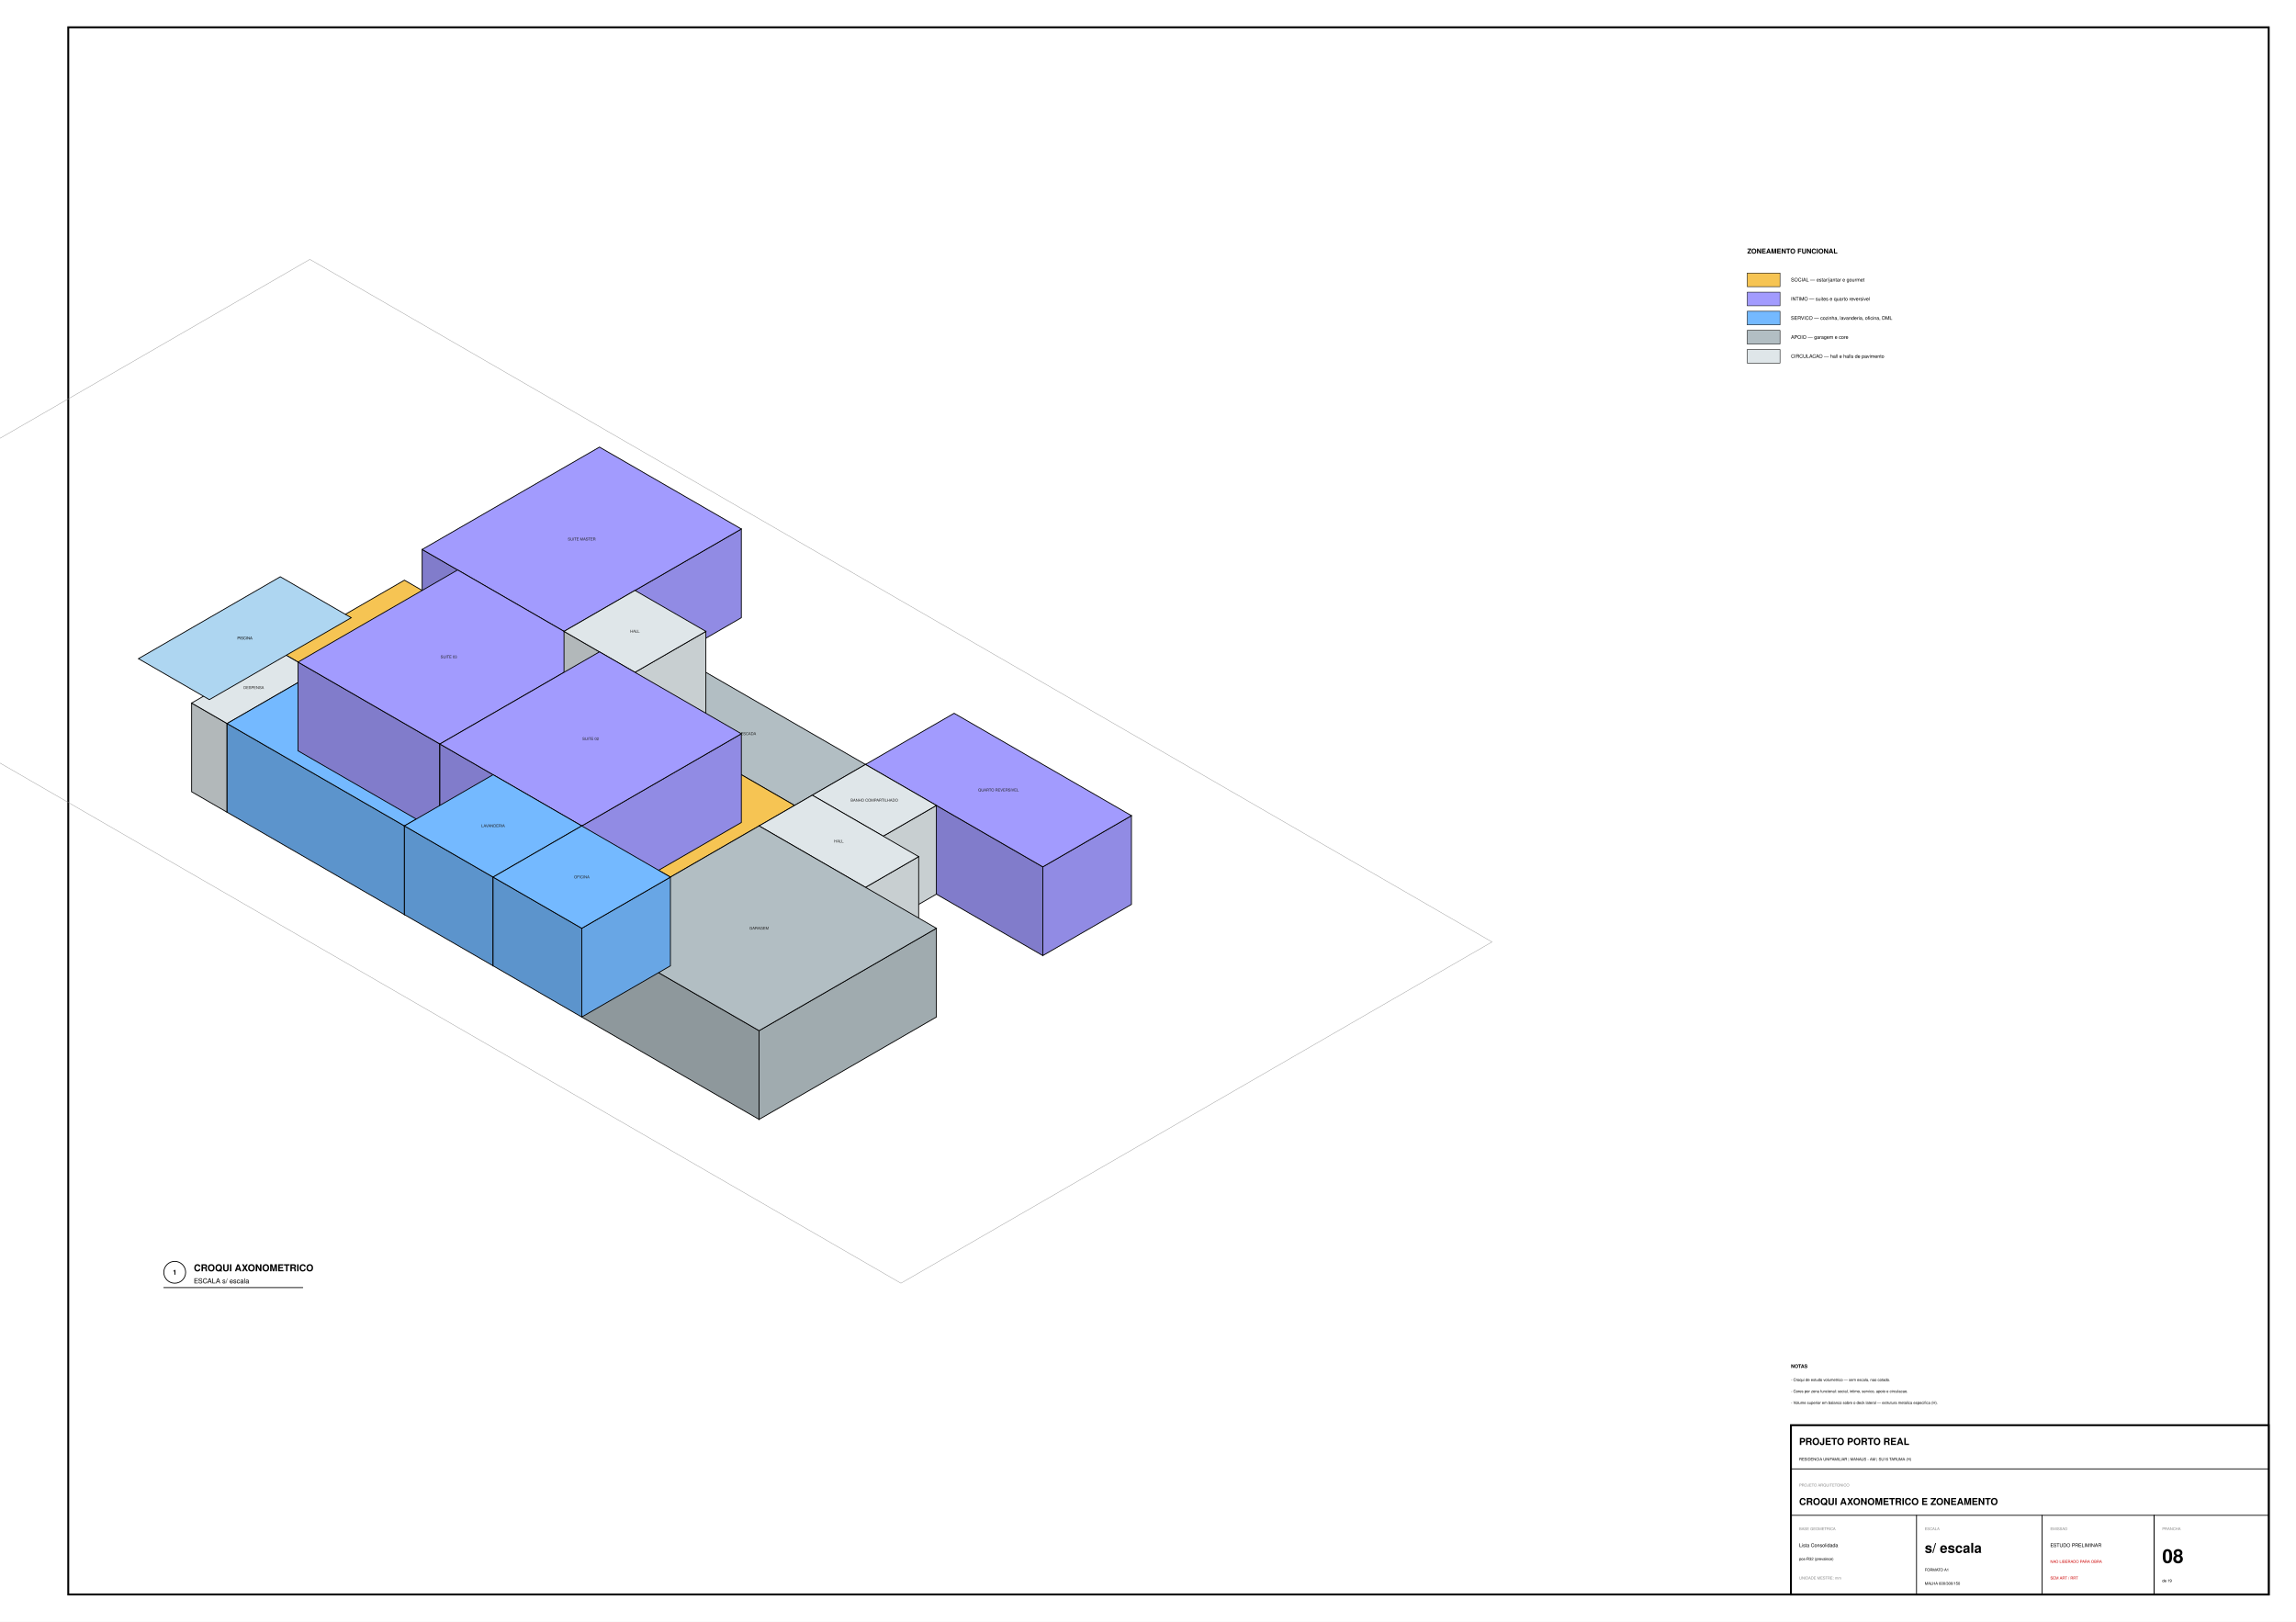
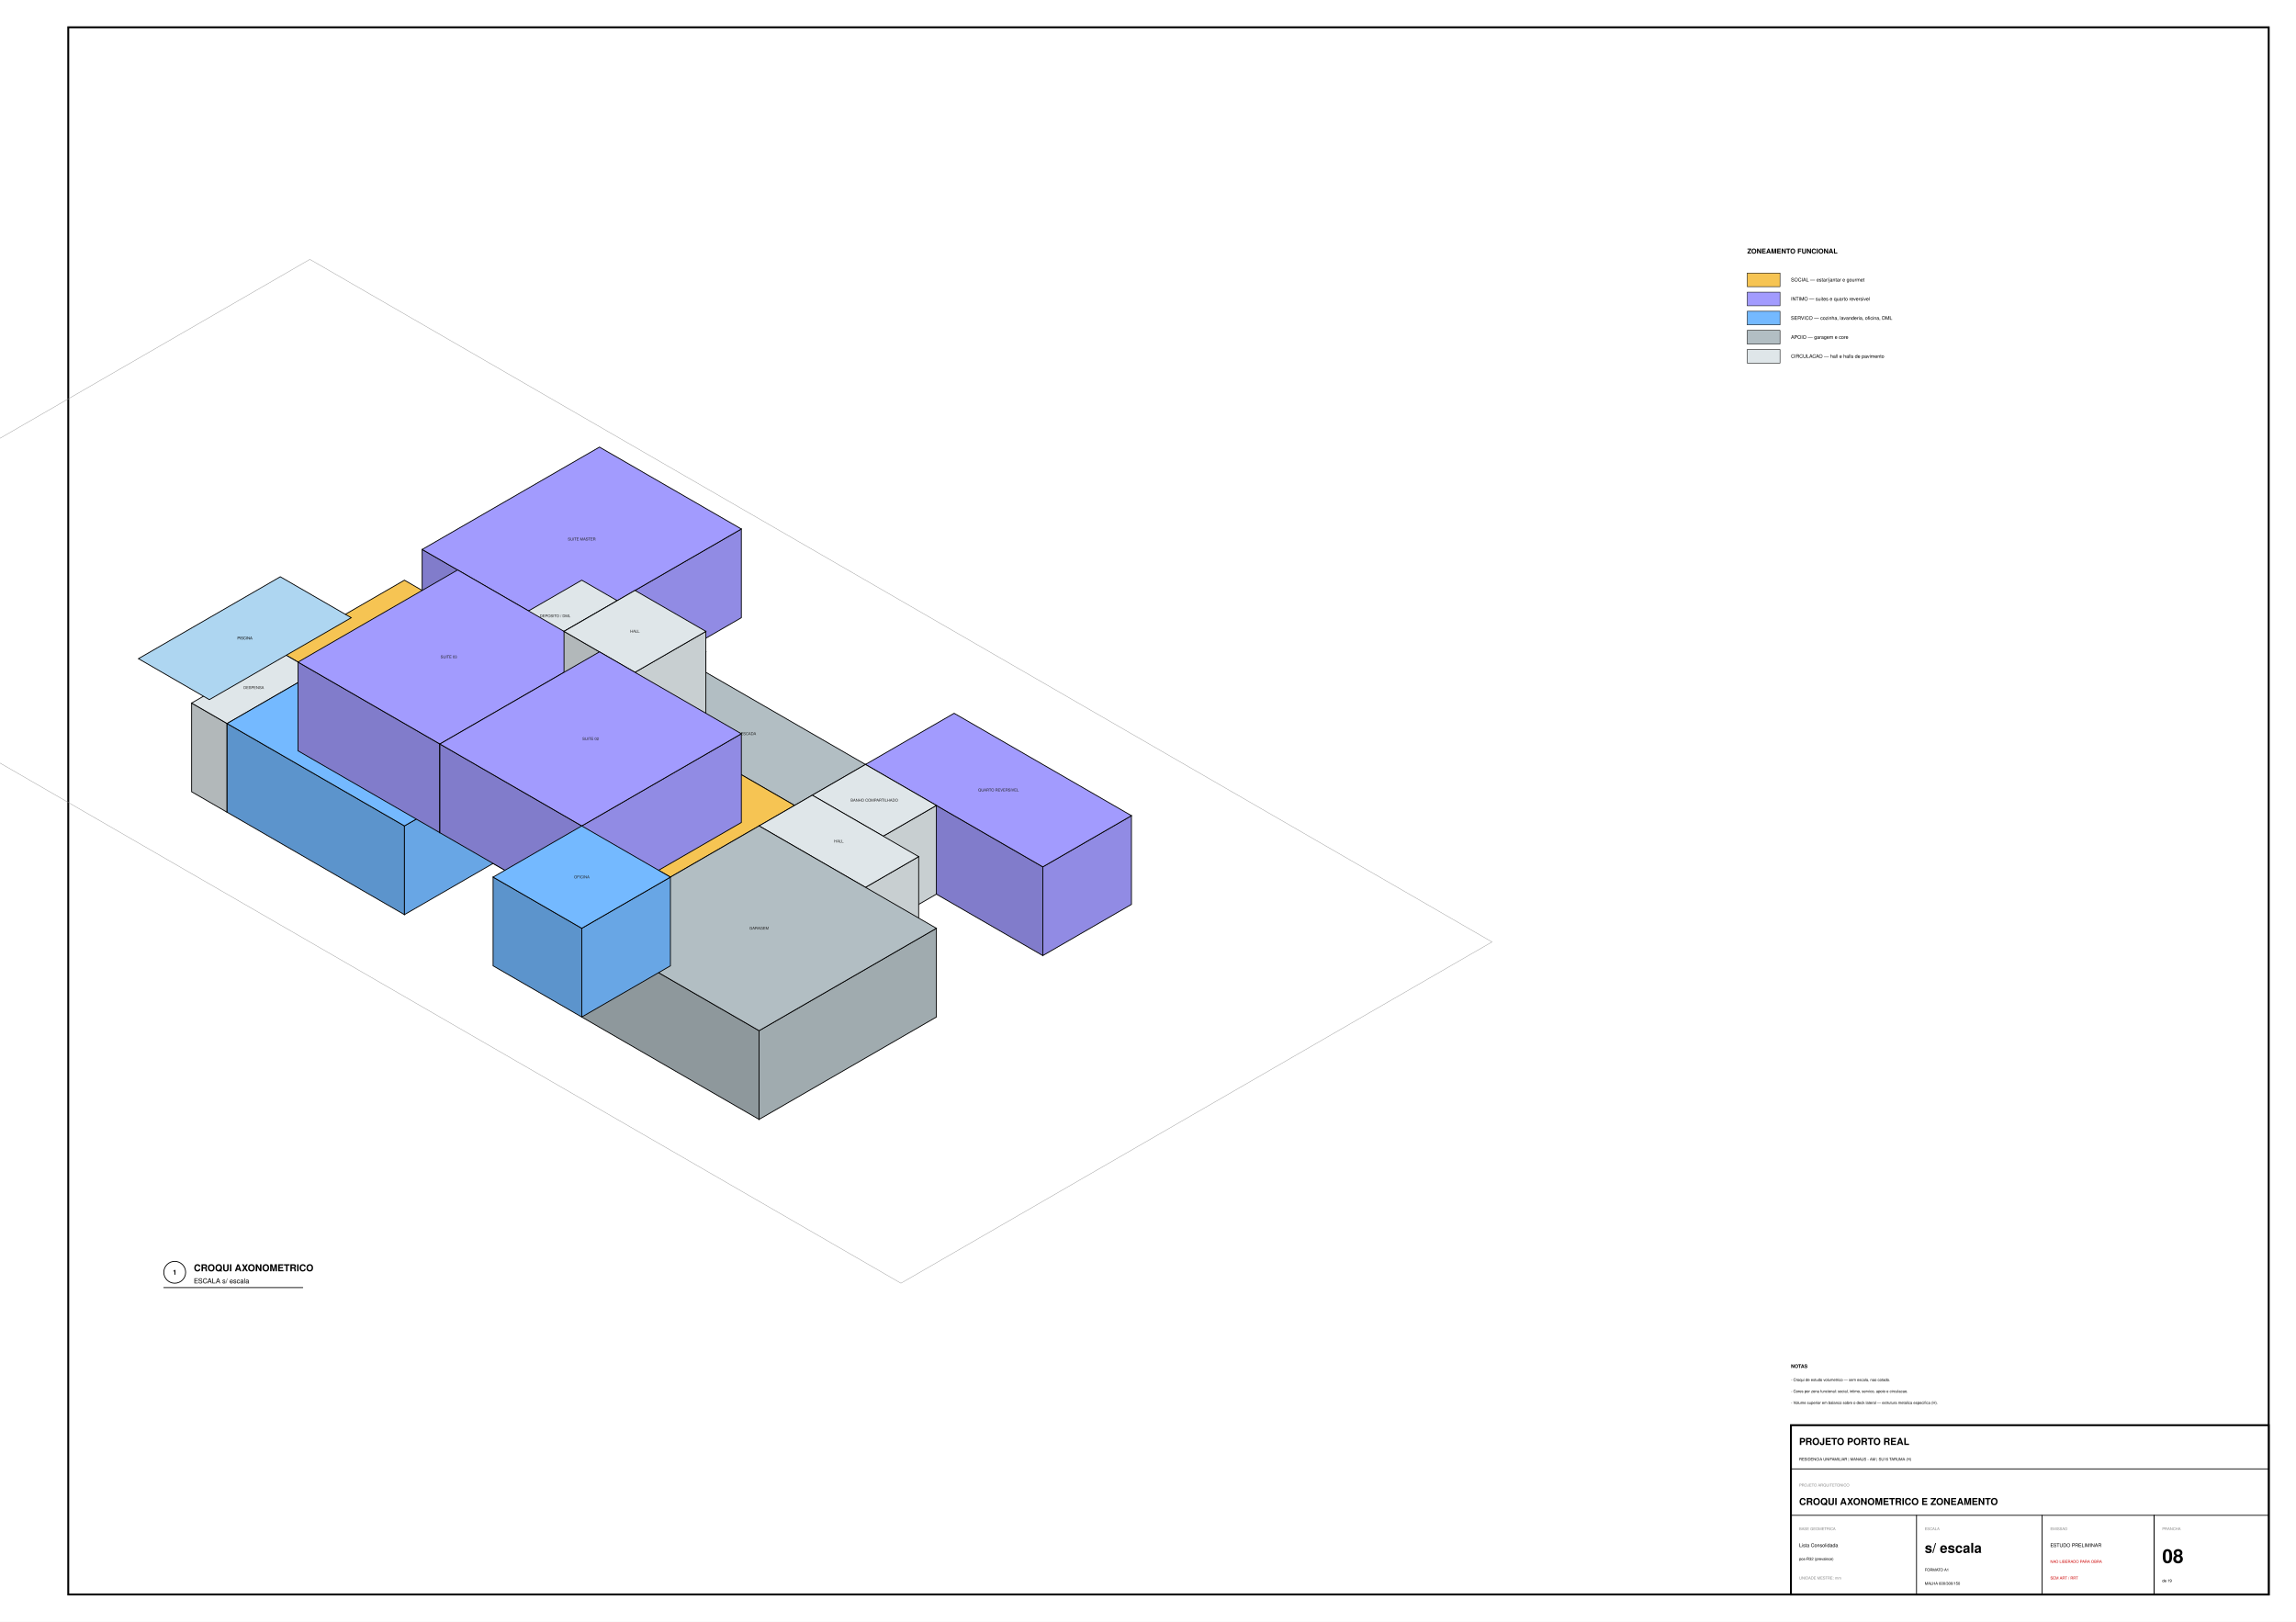
<svg xmlns="http://www.w3.org/2000/svg" version="1.1" width="841mm" height="594mm" viewBox="0 0 841 594">
  <rect width="841" height="594" fill="#ffffff" />
  <rect x="25.0" y="10" width="806.00" height="574.00" fill="none" stroke="#000" stroke-width="0.7" />
  <polygon points="656.000,522.000 831.000,522.000 831.000,584.000 656.000,584.000" stroke="#000000" stroke-width="0.7" fill="#fff" stroke-linejoin="miter" />
  <text x="659.000" y="528.000" font-family="Helvetica, Arial, sans-serif" font-size="3.50" font-weight="bold" fill="#000000" text-anchor="start" dominant-baseline="middle">PROJETO PORTO REAL</text>
  <text x="659.000" y="534.500" font-family="Helvetica, Arial, sans-serif" font-size="1.40" font-weight="normal" fill="#000000" text-anchor="start" dominant-baseline="middle">RESIDENCIA UNIFAMILIAR  |  MANAUS - AM  |  SU16 TARUMA (H)</text>
  <line x1="656.000" y1="538.000" x2="831.000" y2="538.000" stroke="#000000" stroke-width="0.3" fill="none" stroke-linecap="round" />
  <text x="659.000" y="544.000" font-family="Helvetica, Arial, sans-serif" font-size="1.40" font-weight="normal" fill="#8a8a8a" text-anchor="start" dominant-baseline="middle">PROJETO ARQUITETONICO</text>
  <text x="659.000" y="550.000" font-family="Helvetica, Arial, sans-serif" font-size="3.50" font-weight="bold" fill="#000000" text-anchor="start" dominant-baseline="middle">CROQUI AXONOMETRICO E ZONEAMENTO</text>
  <line x1="656.000" y1="555.000" x2="831.000" y2="555.000" stroke="#000000" stroke-width="0.3" fill="none" stroke-linecap="round" />
  <line x1="702.000" y1="555.000" x2="702.000" y2="584.000" stroke="#000000" stroke-width="0.3" fill="none" stroke-linecap="round" />
  <line x1="748.000" y1="555.000" x2="748.000" y2="584.000" stroke="#000000" stroke-width="0.3" fill="none" stroke-linecap="round" />
  <line x1="789.000" y1="555.000" x2="789.000" y2="584.000" stroke="#000000" stroke-width="0.3" fill="none" stroke-linecap="round" />
  <line x1="789.000" y1="555.000" x2="789.000" y2="584.000" stroke="#000000" stroke-width="0.3" fill="none" stroke-linecap="round" />
  <text x="659.000" y="560.000" font-family="Helvetica, Arial, sans-serif" font-size="1.40" font-weight="normal" fill="#8a8a8a" text-anchor="start" dominant-baseline="middle">BASE GEOMETRICA</text>
  <text x="659.000" y="566.000" font-family="Helvetica, Arial, sans-serif" font-size="1.80" font-weight="normal" fill="#000000" text-anchor="start" dominant-baseline="middle">Lista Consolidada</text>
  <text x="659.000" y="571.000" font-family="Helvetica, Arial, sans-serif" font-size="1.40" font-weight="normal" fill="#000000" text-anchor="start" dominant-baseline="middle">pos-R32 (prevalece)</text>
  <text x="659.000" y="578.000" font-family="Helvetica, Arial, sans-serif" font-size="1.40" font-weight="normal" fill="#8a8a8a" text-anchor="start" dominant-baseline="middle">UNIDADE MESTRE: mm</text>
  <text x="705.000" y="560.000" font-family="Helvetica, Arial, sans-serif" font-size="1.40" font-weight="normal" fill="#8a8a8a" text-anchor="start" dominant-baseline="middle">ESCALA</text>
  <text x="705.000" y="567.000" font-family="Helvetica, Arial, sans-serif" font-size="5.00" font-weight="bold" fill="#000000" text-anchor="start" dominant-baseline="middle">s/ escala</text>
  <text x="705.000" y="575.000" font-family="Helvetica, Arial, sans-serif" font-size="1.40" font-weight="normal" fill="#000000" text-anchor="start" dominant-baseline="middle">FORMATO A1</text>
  <text x="705.000" y="580.000" font-family="Helvetica, Arial, sans-serif" font-size="1.40" font-weight="normal" fill="#000000" text-anchor="start" dominant-baseline="middle">MALHA 600/300/150</text>
  <text x="751.000" y="560.000" font-family="Helvetica, Arial, sans-serif" font-size="1.40" font-weight="normal" fill="#8a8a8a" text-anchor="start" dominant-baseline="middle">EMISSAO</text>
  <text x="751.000" y="566.000" font-family="Helvetica, Arial, sans-serif" font-size="1.80" font-weight="normal" fill="#000000" text-anchor="start" dominant-baseline="middle">ESTUDO PRELIMINAR</text>
  <text x="751.000" y="572.000" font-family="Helvetica, Arial, sans-serif" font-size="1.40" font-weight="normal" fill="#c00" text-anchor="start" dominant-baseline="middle">NAO LIBERADO PARA OBRA</text>
  <text x="751.000" y="578.000" font-family="Helvetica, Arial, sans-serif" font-size="1.40" font-weight="normal" fill="#c00" text-anchor="start" dominant-baseline="middle">SEM ART / RRT</text>
  <text x="792.000" y="560.000" font-family="Helvetica, Arial, sans-serif" font-size="1.40" font-weight="normal" fill="#8a8a8a" text-anchor="start" dominant-baseline="middle">PRANCHA</text>
  <text x="792.000" y="570.000" font-family="Helvetica, Arial, sans-serif" font-size="7.00" font-weight="bold" fill="#000000" text-anchor="start" dominant-baseline="middle">08</text>
  <text x="792.000" y="579.000" font-family="Helvetica, Arial, sans-serif" font-size="1.40" font-weight="normal" fill="#000000" text-anchor="start" dominant-baseline="middle">de 19</text>
  <text x="656.000" y="500.400" font-family="Helvetica, Arial, sans-serif" font-size="1.80" font-weight="bold" fill="#000000" text-anchor="start" dominant-baseline="middle">NOTAS</text>
  <text x="656.000" y="505.400" font-family="Helvetica, Arial, sans-serif" font-size="1.40" font-weight="normal" fill="#000000" text-anchor="start" dominant-baseline="middle">- Croqui de estudo volumetrico — sem escala, nao cotado.</text>
  <text x="656.000" y="509.600" font-family="Helvetica, Arial, sans-serif" font-size="1.40" font-weight="normal" fill="#000000" text-anchor="start" dominant-baseline="middle">- Cores por zona funcional: social, intimo, servico, apoio e circulacao.</text>
  <text x="656.000" y="513.800" font-family="Helvetica, Arial, sans-serif" font-size="1.40" font-weight="normal" fill="#000000" text-anchor="start" dominant-baseline="middle">- Volume superior em balanco sobre o deck lateral — estrutura metalica especifica (H).</text>
  <polygon points="206.591,263.750 154.630,233.750 154.630,201.250 206.591,231.250" stroke="#000000" stroke-width="0.3" fill="#817ccb" stroke-linejoin="miter" />
  <polygon points="206.591,263.750 271.543,226.250 271.543,193.750 206.591,231.250" stroke="#000000" stroke-width="0.3" fill="#918be4" stroke-linejoin="miter" />
  <polygon points="206.591,231.250 271.543,193.750 219.582,163.750 154.630,201.250" stroke="#000000" stroke-width="0.3" fill="#a29bfe" stroke-linejoin="miter" />
  <text x="213.087" y="197.500" font-family="Helvetica, Arial, sans-serif" font-size="1.40" font-weight="normal" fill="#222" text-anchor="middle" dominant-baseline="middle">SUITE MASTER</text>
  <polygon points="180.611,316.250 102.668,271.250 102.668,238.750 180.611,283.750" stroke="#000000" stroke-width="0.3" fill="#c49c42" stroke-linejoin="miter" />
  <polygon points="180.611,316.250 226.077,290.000 226.077,257.500 180.611,283.750" stroke="#000000" stroke-width="0.3" fill="#ddb04a" stroke-linejoin="miter" />
  <polygon points="180.611,283.750 226.077,257.500 148.135,212.500 102.668,238.750" stroke="#000000" stroke-width="0.3" fill="#f6c453" stroke-linejoin="miter" />
  <text x="164.373" y="248.125" font-family="Helvetica, Arial, sans-serif" font-size="1.40" font-weight="normal" fill="#222" text-anchor="middle" dominant-baseline="middle">GOURMET</text>
-   <polygon points="226.077,290.000 193.601,271.250 193.601,238.750 226.077,257.500" stroke="#000000" stroke-width="0.3" fill="#b2b8ba" stroke-linejoin="miter" />
-   <polygon points="226.077,290.000 239.067,282.500 239.067,250.000 226.077,257.500" stroke="#000000" stroke-width="0.3" fill="#c8cfd1" stroke-linejoin="miter" />
-   <polygon points="226.077,257.500 239.067,250.000 206.591,231.250 193.601,238.750" stroke="#000000" stroke-width="0.3" fill="#dfe6e9" stroke-linejoin="miter" />
-   <text x="216.334" y="244.375" font-family="Helvetica, Arial, sans-serif" font-size="1.40" font-weight="normal" fill="#222" text-anchor="middle" dominant-baseline="middle">DEPOSITO / DML</text>
+   <polygon points="193.601,271.250 180.611,263.750 180.611,231.250 193.601,238.750" stroke="#000000" stroke-width="0.3" fill="#b2b8ba" stroke-linejoin="miter" />
+   <polygon points="193.601,271.250 226.077,252.500 226.077,220.000 193.601,238.750" stroke="#000000" stroke-width="0.3" fill="#c8cfd1" stroke-linejoin="miter" />
+   <polygon points="193.601,238.750 226.077,220.000 213.087,212.500 180.611,231.250" stroke="#000000" stroke-width="0.3" fill="#dfe6e9" stroke-linejoin="miter" />
+   <text x="203.344" y="225.625" font-family="Helvetica, Arial, sans-serif" font-size="1.40" font-weight="normal" fill="#222" text-anchor="middle" dominant-baseline="middle">DEPOSITO / DML</text>
+   <polygon points="226.077,290.000 193.601,271.250 193.601,238.750 226.077,257.500" stroke="#000000" stroke-width="0.3" fill="#5c94cc" stroke-linejoin="miter" />
+   <polygon points="226.077,290.000 258.553,271.250 258.553,238.750 226.077,257.500" stroke="#000000" stroke-width="0.3" fill="#68a6e5" stroke-linejoin="miter" />
+   <polygon points="226.077,257.500 258.553,238.750 226.077,220.000 193.601,238.750" stroke="#000000" stroke-width="0.3" fill="#74b9ff" stroke-linejoin="miter" />
+   <text x="226.077" y="238.750" font-family="Helvetica, Arial, sans-serif" font-size="1.40" font-weight="normal" fill="#222" text-anchor="middle" dominant-baseline="middle">LAVANDERIA</text>
  <polygon points="83.183,297.500 70.192,290.000 70.192,257.500 83.183,265.000" stroke="#000000" stroke-width="0.3" fill="#b2b8ba" stroke-linejoin="miter" />
  <polygon points="83.183,297.500 115.659,278.750 115.659,246.250 83.183,265.000" stroke="#000000" stroke-width="0.3" fill="#c8cfd1" stroke-linejoin="miter" />
  <polygon points="83.183,265.000 115.659,246.250 102.668,238.750 70.192,257.500" stroke="#000000" stroke-width="0.3" fill="#dfe6e9" stroke-linejoin="miter" />
  <text x="92.926" y="251.875" font-family="Helvetica, Arial, sans-serif" font-size="1.40" font-weight="normal" fill="#222" text-anchor="middle" dominant-baseline="middle">DESPENSA</text>
  <polygon points="291.029,327.500 226.077,290.000 226.077,257.500 291.029,295.000" stroke="#000000" stroke-width="0.3" fill="#8e989c" stroke-linejoin="miter" />
  <polygon points="291.029,327.500 317.010,312.500 317.010,280.000 291.029,295.000" stroke="#000000" stroke-width="0.3" fill="#a0abaf" stroke-linejoin="miter" />
  <polygon points="291.029,295.000 317.010,280.000 252.058,242.500 226.077,257.500" stroke="#000000" stroke-width="0.3" fill="#b2bec3" stroke-linejoin="miter" />
  <text x="271.543" y="268.750" font-family="Helvetica, Arial, sans-serif" font-size="1.40" font-weight="normal" fill="#222" text-anchor="middle" dominant-baseline="middle">CORE / ESCADA</text>
  <polygon points="148.135,335.000 83.183,297.500 83.183,265.000 148.135,302.500" stroke="#000000" stroke-width="0.3" fill="#5c94cc" stroke-linejoin="miter" />
  <polygon points="148.135,335.000 180.611,316.250 180.611,283.750 148.135,302.500" stroke="#000000" stroke-width="0.3" fill="#68a6e5" stroke-linejoin="miter" />
  <polygon points="148.135,302.500 180.611,283.750 115.659,246.250 83.183,265.000" stroke="#000000" stroke-width="0.3" fill="#74b9ff" stroke-linejoin="miter" />
  <text x="131.897" y="274.375" font-family="Helvetica, Arial, sans-serif" font-size="1.40" font-weight="normal" fill="#222" text-anchor="middle" dominant-baseline="middle">COZINHA</text>
  <polygon points="161.125,305.000 109.164,275.000 109.164,242.500 161.125,272.500" stroke="#000000" stroke-width="0.3" fill="#817ccb" stroke-linejoin="miter" />
  <polygon points="161.125,305.000 219.582,271.250 219.582,238.750 161.125,272.500" stroke="#000000" stroke-width="0.3" fill="#918be4" stroke-linejoin="miter" />
  <polygon points="161.125,272.500 219.582,238.750 167.620,208.750 109.164,242.500" stroke="#000000" stroke-width="0.3" fill="#a29bfe" stroke-linejoin="miter" />
  <text x="164.373" y="240.625" font-family="Helvetica, Arial, sans-serif" font-size="1.40" font-weight="normal" fill="#222" text-anchor="middle" dominant-baseline="middle">SUITE 03</text>
  <polygon points="232.572,278.750 206.591,263.750 206.591,231.250 232.572,246.250" stroke="#000000" stroke-width="0.3" fill="#b2b8ba" stroke-linejoin="miter" />
  <polygon points="232.572,278.750 258.553,263.750 258.553,231.250 232.572,246.250" stroke="#000000" stroke-width="0.3" fill="#c8cfd1" stroke-linejoin="miter" />
  <polygon points="232.572,246.250 258.553,231.250 232.572,216.250 206.591,231.250" stroke="#000000" stroke-width="0.3" fill="#dfe6e9" stroke-linejoin="miter" />
  <text x="232.572" y="231.250" font-family="Helvetica, Arial, sans-serif" font-size="1.40" font-weight="normal" fill="#222" text-anchor="middle" dominant-baseline="middle">HALL</text>
  <polygon points="245.563,353.750 180.611,316.250 180.611,283.750 245.563,321.250" stroke="#000000" stroke-width="0.3" fill="#c49c42" stroke-linejoin="miter" />
  <polygon points="245.563,353.750 291.029,327.500 291.029,295.000 245.563,321.250" stroke="#000000" stroke-width="0.3" fill="#ddb04a" stroke-linejoin="miter" />
  <polygon points="245.563,321.250 291.029,295.000 226.077,257.500 180.611,283.750" stroke="#000000" stroke-width="0.3" fill="#f6c453" stroke-linejoin="miter" />
  <text x="235.820" y="289.375" font-family="Helvetica, Arial, sans-serif" font-size="1.40" font-weight="normal" fill="#222" text-anchor="middle" dominant-baseline="middle">ESTAR / JANTAR</text>
  <polygon points="381.962,350.000 317.010,312.500 317.010,280.000 381.962,317.500" stroke="#000000" stroke-width="0.3" fill="#817ccb" stroke-linejoin="miter" />
  <polygon points="381.962,350.000 414.437,331.250 414.437,298.750 381.962,317.500" stroke="#000000" stroke-width="0.3" fill="#918be4" stroke-linejoin="miter" />
  <polygon points="381.962,317.500 414.437,298.750 349.486,261.250 317.010,280.000" stroke="#000000" stroke-width="0.3" fill="#a29bfe" stroke-linejoin="miter" />
  <text x="365.724" y="289.375" font-family="Helvetica, Arial, sans-serif" font-size="1.40" font-weight="normal" fill="#222" text-anchor="middle" dominant-baseline="middle">QUARTO REVERSIVEL</text>
  <polygon points="213.087,335.000 161.125,305.000 161.125,272.500 213.087,302.500" stroke="#000000" stroke-width="0.3" fill="#817ccb" stroke-linejoin="miter" />
  <polygon points="213.087,335.000 271.543,301.250 271.543,268.750 213.087,302.500" stroke="#000000" stroke-width="0.3" fill="#918be4" stroke-linejoin="miter" />
  <polygon points="213.087,302.500 271.543,268.750 219.582,238.750 161.125,272.500" stroke="#000000" stroke-width="0.3" fill="#a29bfe" stroke-linejoin="miter" />
  <text x="216.334" y="270.625" font-family="Helvetica, Arial, sans-serif" font-size="1.40" font-weight="normal" fill="#222" text-anchor="middle" dominant-baseline="middle">SUITE 02</text>
  <polygon points="323.505,338.750 297.524,323.750 297.524,291.250 323.505,306.250" stroke="#000000" stroke-width="0.3" fill="#b2b8ba" stroke-linejoin="miter" />
  <polygon points="323.505,338.750 342.990,327.500 342.990,295.000 323.505,306.250" stroke="#000000" stroke-width="0.3" fill="#c8cfd1" stroke-linejoin="miter" />
  <polygon points="323.505,306.250 342.990,295.000 317.010,280.000 297.524,291.250" stroke="#000000" stroke-width="0.3" fill="#dfe6e9" stroke-linejoin="miter" />
  <text x="320.257" y="293.125" font-family="Helvetica, Arial, sans-serif" font-size="1.40" font-weight="normal" fill="#222" text-anchor="middle" dominant-baseline="middle">BANHO COMPARTILHADO</text>
-   <polygon points="180.611,353.750 148.135,335.000 148.135,302.500 180.611,321.250" stroke="#000000" stroke-width="0.3" fill="#5c94cc" stroke-linejoin="miter" />
-   <polygon points="180.611,353.750 213.087,335.000 213.087,302.500 180.611,321.250" stroke="#000000" stroke-width="0.3" fill="#68a6e5" stroke-linejoin="miter" />
-   <polygon points="180.611,321.250 213.087,302.500 180.611,283.750 148.135,302.500" stroke="#000000" stroke-width="0.3" fill="#74b9ff" stroke-linejoin="miter" />
-   <text x="180.611" y="302.500" font-family="Helvetica, Arial, sans-serif" font-size="1.40" font-weight="normal" fill="#222" text-anchor="middle" dominant-baseline="middle">LAVANDERIA</text>
  <polygon points="317.010,357.500 278.038,335.000 278.038,302.500 317.010,325.000" stroke="#000000" stroke-width="0.3" fill="#b2b8ba" stroke-linejoin="miter" />
  <polygon points="317.010,357.500 336.495,346.250 336.495,313.750 317.010,325.000" stroke="#000000" stroke-width="0.3" fill="#c8cfd1" stroke-linejoin="miter" />
  <polygon points="317.010,325.000 336.495,313.750 297.524,291.250 278.038,302.500" stroke="#000000" stroke-width="0.3" fill="#dfe6e9" stroke-linejoin="miter" />
  <text x="307.267" y="308.125" font-family="Helvetica, Arial, sans-serif" font-size="1.40" font-weight="normal" fill="#222" text-anchor="middle" dominant-baseline="middle">HALL</text>
  <polygon points="278.038,410.000 213.087,372.500 213.087,340.000 278.038,377.500" stroke="#000000" stroke-width="0.3" fill="#8e989c" stroke-linejoin="miter" />
  <polygon points="278.038,410.000 342.990,372.500 342.990,340.000 278.038,377.500" stroke="#000000" stroke-width="0.3" fill="#a0abaf" stroke-linejoin="miter" />
  <polygon points="278.038,377.500 342.990,340.000 278.038,302.500 213.087,340.000" stroke="#000000" stroke-width="0.3" fill="#b2bec3" stroke-linejoin="miter" />
  <text x="278.038" y="340.000" font-family="Helvetica, Arial, sans-serif" font-size="1.40" font-weight="normal" fill="#222" text-anchor="middle" dominant-baseline="middle">GARAGEM</text>
  <polygon points="213.087,372.500 180.611,353.750 180.611,321.250 213.087,340.000" stroke="#000000" stroke-width="0.3" fill="#5c94cc" stroke-linejoin="miter" />
  <polygon points="213.087,372.500 245.563,353.750 245.563,321.250 213.087,340.000" stroke="#000000" stroke-width="0.3" fill="#68a6e5" stroke-linejoin="miter" />
  <polygon points="213.087,340.000 245.563,321.250 213.087,302.500 180.611,321.250" stroke="#000000" stroke-width="0.3" fill="#74b9ff" stroke-linejoin="miter" />
  <text x="213.087" y="321.250" font-family="Helvetica, Arial, sans-serif" font-size="1.40" font-weight="normal" fill="#222" text-anchor="middle" dominant-baseline="middle">OFICINA</text>
  <polygon points="76.688,256.250 128.649,226.250 102.668,211.250 50.707,241.250" stroke="#000000" stroke-width="0.3" fill="#aed6f1" stroke-linejoin="miter" />
  <text x="89.678" y="233.750" font-family="Helvetica, Arial, sans-serif" font-size="1.40" font-weight="normal" fill="#000000" text-anchor="middle" dominant-baseline="middle">PISCINA</text>
  <polygon points="330.000,470.000 546.506,345.000 113.494,95.000 -103.013,220.000" stroke="#8a8a8a" stroke-width="0.13" fill="none" stroke-linejoin="miter" />
  <polygon points="640.000,100.000 652.000,100.000 652.000,105.000 640.000,105.000" stroke="#000000" stroke-width="0.18" fill="#f6c453" stroke-linejoin="miter" />
  <text x="656.000" y="102.500" font-family="Helvetica, Arial, sans-serif" font-size="1.80" font-weight="normal" fill="#000000" text-anchor="start" dominant-baseline="middle">SOCIAL — estar/jantar e gourmet</text>
  <polygon points="640.000,107.000 652.000,107.000 652.000,112.000 640.000,112.000" stroke="#000000" stroke-width="0.18" fill="#a29bfe" stroke-linejoin="miter" />
  <text x="656.000" y="109.500" font-family="Helvetica, Arial, sans-serif" font-size="1.80" font-weight="normal" fill="#000000" text-anchor="start" dominant-baseline="middle">INTIMO — suites e quarto reversivel</text>
  <polygon points="640.000,114.000 652.000,114.000 652.000,119.000 640.000,119.000" stroke="#000000" stroke-width="0.18" fill="#74b9ff" stroke-linejoin="miter" />
  <text x="656.000" y="116.500" font-family="Helvetica, Arial, sans-serif" font-size="1.80" font-weight="normal" fill="#000000" text-anchor="start" dominant-baseline="middle">SERVICO — cozinha, lavanderia, oficina, DML</text>
  <polygon points="640.000,121.000 652.000,121.000 652.000,126.000 640.000,126.000" stroke="#000000" stroke-width="0.18" fill="#b2bec3" stroke-linejoin="miter" />
  <text x="656.000" y="123.500" font-family="Helvetica, Arial, sans-serif" font-size="1.80" font-weight="normal" fill="#000000" text-anchor="start" dominant-baseline="middle">APOIO — garagem e core</text>
  <polygon points="640.000,128.000 652.000,128.000 652.000,133.000 640.000,133.000" stroke="#000000" stroke-width="0.18" fill="#dfe6e9" stroke-linejoin="miter" />
  <text x="656.000" y="130.500" font-family="Helvetica, Arial, sans-serif" font-size="1.80" font-weight="normal" fill="#000000" text-anchor="start" dominant-baseline="middle">CIRCULACAO — hall e halls de pavimento</text>
  <text x="640.000" y="92.000" font-family="Helvetica, Arial, sans-serif" font-size="2.50" font-weight="bold" fill="#000000" text-anchor="start" dominant-baseline="middle">ZONEAMENTO FUNCIONAL</text>
  <circle cx="64.000" cy="466.000" r="4.000" stroke="#000000" stroke-width="0.3" fill="none" />
  <text x="64.000" y="466.000" font-family="Helvetica, Arial, sans-serif" font-size="2.50" font-weight="bold" fill="#000000" text-anchor="middle" dominant-baseline="middle">1</text>
  <text x="71.000" y="464.400" font-family="Helvetica, Arial, sans-serif" font-size="3.50" font-weight="bold" fill="#000000" text-anchor="start" dominant-baseline="middle">CROQUI AXONOMETRICO</text>
  <text x="71.000" y="469.200" font-family="Helvetica, Arial, sans-serif" font-size="2.50" font-weight="normal" fill="#000000" text-anchor="start" dominant-baseline="middle">ESCALA s/ escala</text>
  <line x1="60.000" y1="471.600" x2="110.900" y2="471.600" stroke="#000000" stroke-width="0.3" fill="none" stroke-linecap="round" />
</svg>
